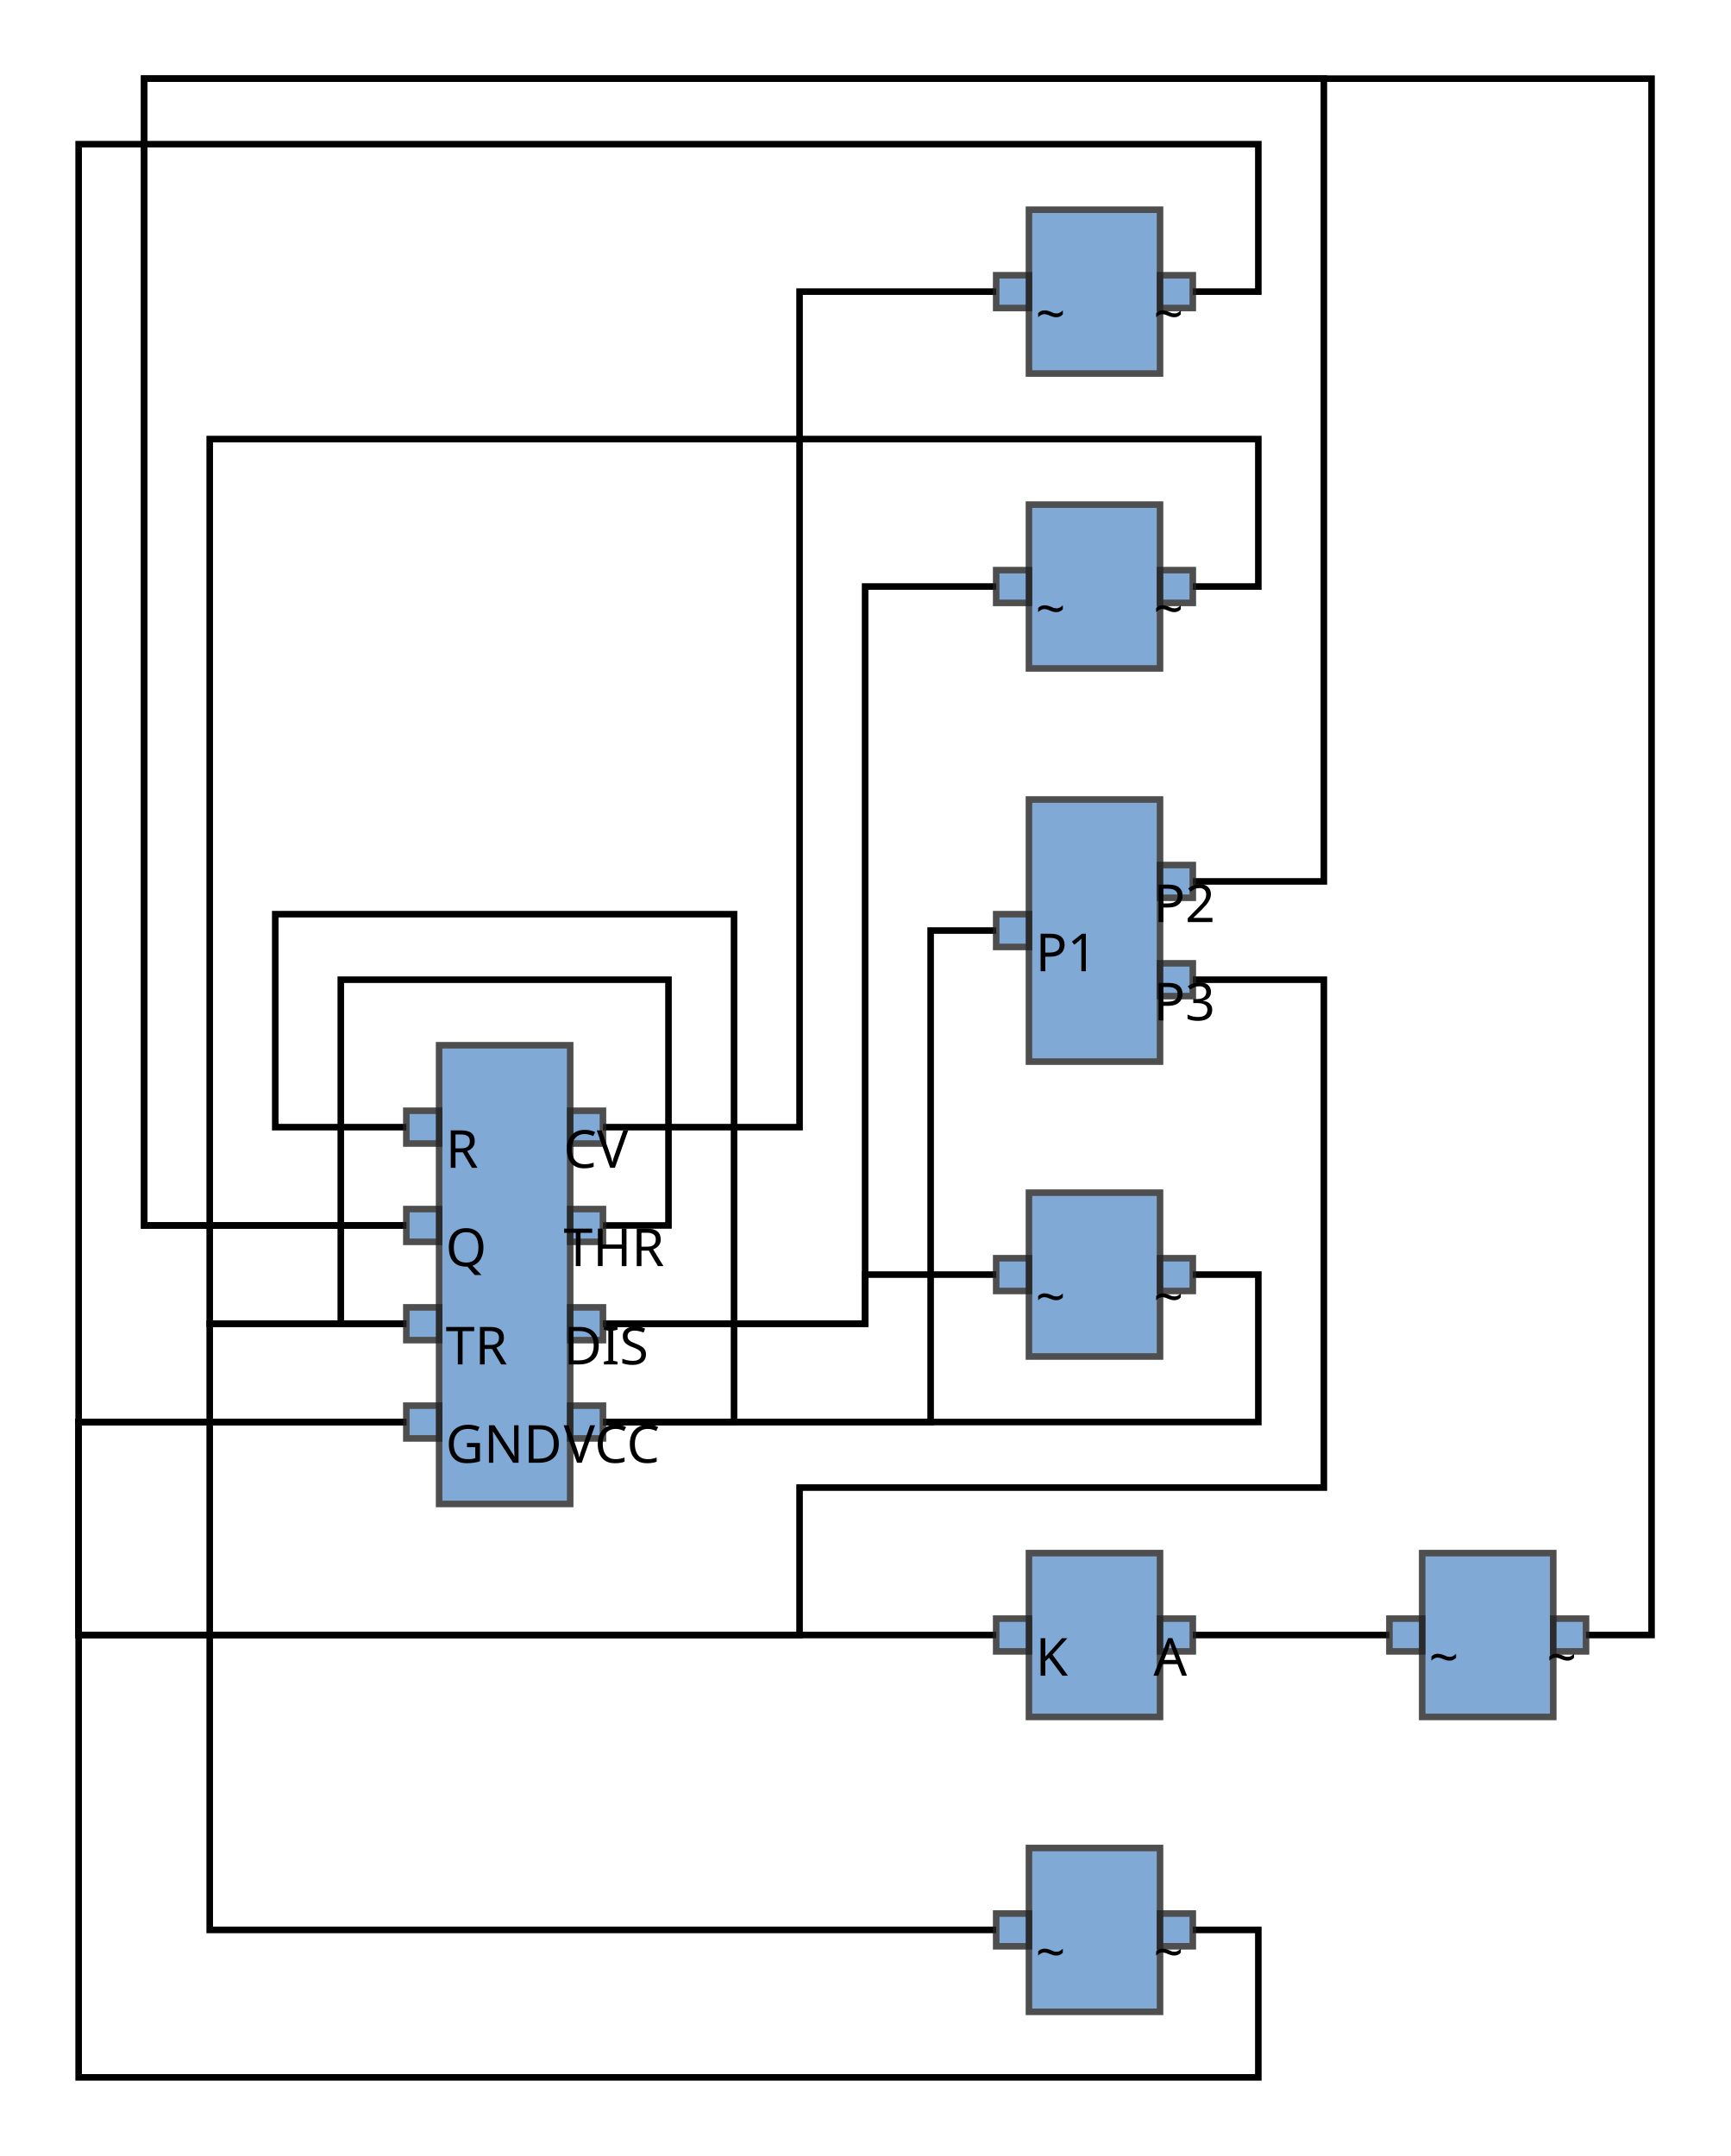
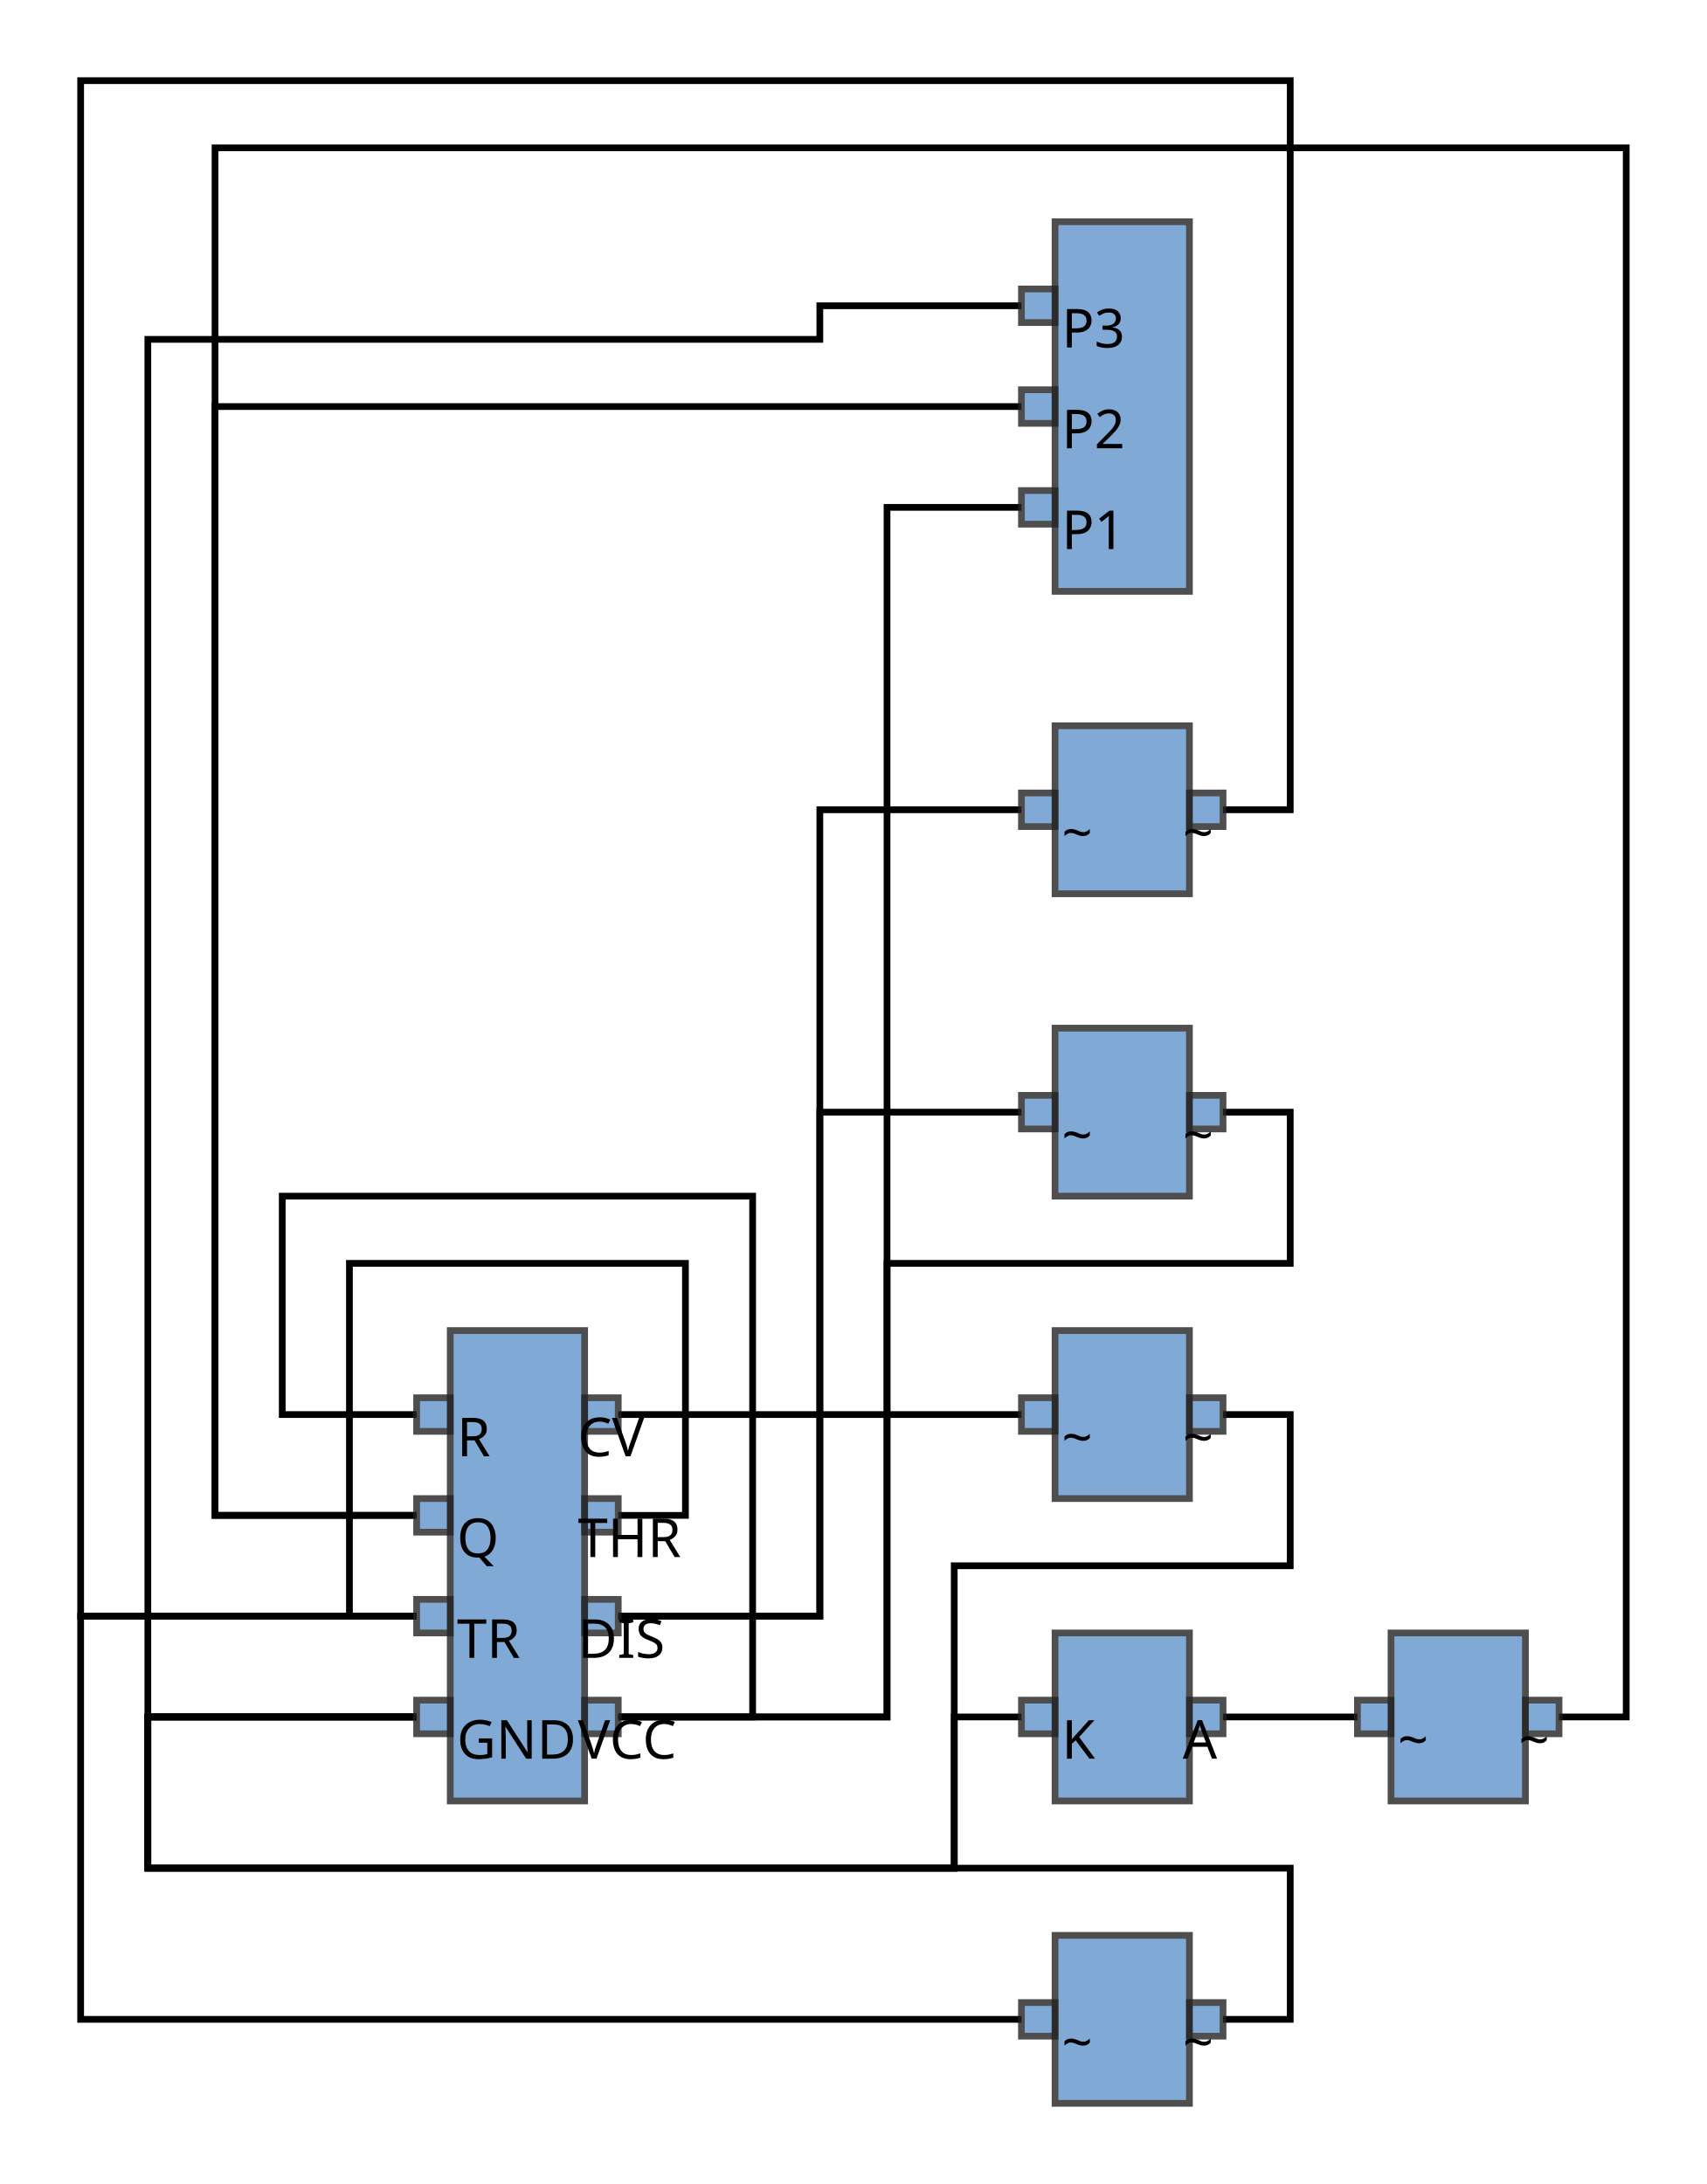
- <svg xmlns="http://www.w3.org/2000/svg" version="1.1" width="264" height="329">
+ <svg xmlns="http://www.w3.org/2000/svg" version="1.1" width="254" height="325">
  <defs>
    <style type="text/css">
      
        rect {
          opacity: 0.8;
          fill: #6094CC;
          stroke-width: 1;
          stroke: #222222;
        }
        rect.port {
          opacity: 1;
          fill: #326CB2;
        }
        text {
          font-size: 10px;
          font-family: sans-serif;
          /* in elk's coordinates "hanging" would be the correct value" */
          dominant-baseline: hanging;
          text-align: left;
        }
        g.port &gt; text {
          font-size: 8px;
        }
        polyline {
          fill: none;
          stroke: black;
          stroke-width: 1;
        }
        path {
          fill: none;
          stroke: black;
          stroke-width: 1;
        }
      
    </style>
    <marker id="arrow" markerWidth="10" markerHeight="8" refX="10" refY="4" orient="auto">
      <path d="M0,7 L10,4 L0,1 L0,7" style="fill: #000000;" />
    </marker>
  </defs>
  <g>
-     <polyline points="92,217 112,217 112,139.5 42,139.5 42,172 62,172" id="e_U1_8_U1_4" class="edge" />
-     <polyline points="92,217 142,217 142,142 152,142" id="e_U1_8_PinHead8_1" class="edge" />
-     <polyline points="92,217 192,217 192,194.5 182,194.5" id="e_U1_8_R2_2" class="edge" />
-     <polyline points="62,217 12,217 12,249.5 122,249.5 122,227 202,227 202,149.5 182,149.5" id="e_U1_1_PinHead8_3" class="edge" />
-     <polyline points="62,217 12,217 12,22 192,22 192,44.5 182,44.5" id="e_U1_1_C5_2" class="edge" />
-     <polyline points="62,217 12,217 12,317 192,317 192,294.5 182,294.5" id="e_U1_1_C4_2" class="edge" />
-     <polyline points="62,217 12,217 12,249.5 152,249.5" id="e_U1_1_D6_1" class="edge" />
-     <polyline points="62,202 52,202 52,149.5 102,149.5 102,187 92,187" id="e_U1_2_U1_6" class="edge" />
-     <polyline points="62,202 32,202 32,67 192,67 192,89.5 182,89.5" id="e_U1_2_R3_2" class="edge" />
-     <polyline points="62,202 32,202 32,294.5 152,294.5" id="e_U1_2_C4_1" class="edge" />
-     <polyline points="92,202 132,202 132,194.5 152,194.5" id="e_U1_7_R2_1" class="edge" />
-     <polyline points="92,202 132,202 132,89.5 152,89.5" id="e_U1_7_R3_1" class="edge" />
-     <polyline points="92,172 122,172 122,44.5 152,44.5" id="e_U1_5_C5_1" class="edge" />
-     <polyline points="212,249.5 182,249.5" id="e_R7_1_D6_2" class="edge" />
-     <polyline points="62,187 22,187 22,12 202,12 202,134.5 182,134.5" id="e_U1_3_PinHead8_2" class="edge" />
-     <polyline points="62,187 22,187 22,12 252,12 252,249.5 242,249.5" id="e_U1_3_R7_2" class="edge" />
-     <rect id="PinHead8" class="node" x="157" y="122" width="20" height="40" />
-     <g transform="translate(157,122)">
-       <rect id="PinHead8_1" class="node" x="-5" y="17.5" width="5" height="5" />
-       <g id="PinHead8_1" class="port" transform="translate(-5,17.5)">
+     <polyline points="92,255.5 112,255.5 112,178 42,178 42,210.5 62,210.5" id="e_U1_8_U1_4" class="edge" />
+     <polyline points="92,255.5 132,255.5 132,75.5 152,75.5" id="e_U1_8_PinHead8_1" class="edge" />
+     <polyline points="92,255.5 132,255.5 132,188 192,188 192,165.5 182,165.5" id="e_U1_8_R2_2" class="edge" />
+     <polyline points="62,255.5 22,255.5 22,50.5 122,50.5 122,45.5 152,45.5" id="e_U1_1_PinHead8_3" class="edge" />
+     <polyline points="62,255.5 22,255.5 22,278 142,278 142,233 192,233 192,210.5 182,210.5" id="e_U1_1_C5_2" class="edge" />
+     <polyline points="62,255.5 22,255.5 22,278 192,278 192,300.5 182,300.5" id="e_U1_1_C4_2" class="edge" />
+     <polyline points="62,255.5 22,255.5 22,278 142,278 142,255.5 152,255.5" id="e_U1_1_D6_1" class="edge" />
+     <polyline points="62,240.5 52,240.5 52,188 102,188 102,225.5 92,225.5" id="e_U1_2_U1_6" class="edge" />
+     <polyline points="62,240.5 12,240.5 12,12 192,12 192,120.5 182,120.5" id="e_U1_2_R3_2" class="edge" />
+     <polyline points="62,240.5 12,240.5 12,300.5 152,300.5" id="e_U1_2_C4_1" class="edge" />
+     <polyline points="92,240.5 122,240.5 122,165.5 152,165.5" id="e_U1_7_R2_1" class="edge" />
+     <polyline points="92,240.5 122,240.5 122,120.5 152,120.5" id="e_U1_7_R3_1" class="edge" />
+     <polyline points="92,210.5 152,210.5" id="e_U1_5_C5_1" class="edge" />
+     <polyline points="202,255.5 182,255.5" id="e_R7_1_D6_2" class="edge" />
+     <polyline points="62,225.5 32,225.5 32,60.5 152,60.5" id="e_U1_3_PinHead8_2" class="edge" />
+     <polyline points="62,225.5 32,225.5 32,22 242,22 242,255.5 232,255.5" id="e_U1_3_R7_2" class="edge" />
+     <rect id="PinHead8" class="node" x="157" y="33" width="20" height="55" />
+     <g transform="translate(157,33)">
+       <rect id="PinHead8_1" class="node" x="-5" y="40" width="5" height="5" />
+       <g id="PinHead8_1" class="port" transform="translate(-5,40)">
        <text id="lbl_PinHead8_1" class="label" x="6" y="2.5" width="0" height="0">
          P1
        </text>
      </g>
-       <rect id="PinHead8_2" class="node" x="20" y="10" width="5" height="5" />
-       <g id="PinHead8_2" class="port" transform="translate(20,10)">
-         <text id="lbl_PinHead8_2" class="label" x="-1" y="2.5" width="0" height="0">
+       <rect id="PinHead8_2" class="node" x="-5" y="25" width="5" height="5" />
+       <g id="PinHead8_2" class="port" transform="translate(-5,25)">
+         <text id="lbl_PinHead8_2" class="label" x="6" y="2.5" width="0" height="0">
          P2
        </text>
      </g>
-       <rect id="PinHead8_3" class="node" x="20" y="25" width="5" height="5" />
-       <g id="PinHead8_3" class="port" transform="translate(20,25)">
-         <text id="lbl_PinHead8_3" class="label" x="-1" y="2.5" width="0" height="0">
+       <rect id="PinHead8_3" class="node" x="-5" y="10" width="5" height="5" />
+       <g id="PinHead8_3" class="port" transform="translate(-5,10)">
+         <text id="lbl_PinHead8_3" class="label" x="6" y="2.5" width="0" height="0">
          P3
        </text>
      </g>
    </g>
-     <rect id="R7" class="node" x="217" y="237" width="20" height="25" />
-     <g transform="translate(217,237)">
+     <rect id="R7" class="node" x="207" y="243" width="20" height="25" />
+     <g transform="translate(207,243)">
      <rect id="R7_1" class="node" x="-5" y="10" width="5" height="5" />
      <g id="R7_1" class="port" transform="translate(-5,10)">
        <text id="lbl_R7_1" class="label" x="6" y="2.5" width="0" height="0">
          ~
        </text>
      </g>
      <rect id="R7_2" class="node" x="20" y="10" width="5" height="5" />
      <g id="R7_2" class="port" transform="translate(20,10)">
        <text id="lbl_R7_2" class="label" x="-1" y="2.5" width="0" height="0">
          ~
        </text>
      </g>
    </g>
-     <rect id="C5" class="node" x="157" y="32" width="20" height="25" />
-     <g transform="translate(157,32)">
+     <rect id="C5" class="node" x="157" y="198" width="20" height="25" />
+     <g transform="translate(157,198)">
      <rect id="C5_1" class="node" x="-5" y="10" width="5" height="5" />
      <g id="C5_1" class="port" transform="translate(-5,10)">
        <text id="lbl_C5_1" class="label" x="6" y="2.5" width="0" height="0">
          ~
        </text>
      </g>
      <rect id="C5_2" class="node" x="20" y="10" width="5" height="5" />
      <g id="C5_2" class="port" transform="translate(20,10)">
        <text id="lbl_C5_2" class="label" x="-1" y="2.5" width="0" height="0">
          ~
        </text>
      </g>
    </g>
-     <rect id="C4" class="node" x="157" y="282" width="20" height="25" />
-     <g transform="translate(157,282)">
+     <rect id="C4" class="node" x="157" y="288" width="20" height="25" />
+     <g transform="translate(157,288)">
      <rect id="C4_1" class="node" x="-5" y="10" width="5" height="5" />
      <g id="C4_1" class="port" transform="translate(-5,10)">
        <text id="lbl_C4_1" class="label" x="6" y="2.5" width="0" height="0">
          ~
        </text>
      </g>
      <rect id="C4_2" class="node" x="20" y="10" width="5" height="5" />
      <g id="C4_2" class="port" transform="translate(20,10)">
        <text id="lbl_C4_2" class="label" x="-1" y="2.5" width="0" height="0">
          ~
        </text>
      </g>
    </g>
-     <rect id="R3" class="node" x="157" y="77" width="20" height="25" />
-     <g transform="translate(157,77)">
+     <rect id="R3" class="node" x="157" y="108" width="20" height="25" />
+     <g transform="translate(157,108)">
      <rect id="R3_1" class="node" x="-5" y="10" width="5" height="5" />
      <g id="R3_1" class="port" transform="translate(-5,10)">
        <text id="lbl_R3_1" class="label" x="6" y="2.5" width="0" height="0">
          ~
        </text>
      </g>
      <rect id="R3_2" class="node" x="20" y="10" width="5" height="5" />
      <g id="R3_2" class="port" transform="translate(20,10)">
        <text id="lbl_R3_2" class="label" x="-1" y="2.5" width="0" height="0">
          ~
        </text>
      </g>
    </g>
-     <rect id="R2" class="node" x="157" y="182" width="20" height="25" />
-     <g transform="translate(157,182)">
+     <rect id="R2" class="node" x="157" y="153" width="20" height="25" />
+     <g transform="translate(157,153)">
      <rect id="R2_1" class="node" x="-5" y="10" width="5" height="5" />
      <g id="R2_1" class="port" transform="translate(-5,10)">
        <text id="lbl_R2_1" class="label" x="6" y="2.5" width="0" height="0">
          ~
        </text>
      </g>
      <rect id="R2_2" class="node" x="20" y="10" width="5" height="5" />
      <g id="R2_2" class="port" transform="translate(20,10)">
        <text id="lbl_R2_2" class="label" x="-1" y="2.5" width="0" height="0">
          ~
        </text>
      </g>
    </g>
-     <rect id="U1" class="node" x="67" y="159.5" width="20" height="70" />
-     <g transform="translate(67,159.5)">
+     <rect id="U1" class="node" x="67" y="198" width="20" height="70" />
+     <g transform="translate(67,198)">
      <rect id="U1_1" class="node" x="-5" y="55" width="5" height="5" />
      <g id="U1_1" class="port" transform="translate(-5,55)">
        <text id="lbl_U1_1" class="label" x="6" y="2.5" width="0" height="0">
          GND
        </text>
      </g>
      <rect id="U1_2" class="node" x="-5" y="40" width="5" height="5" />
      <g id="U1_2" class="port" transform="translate(-5,40)">
        <text id="lbl_U1_2" class="label" x="6" y="2.5" width="0" height="0">
          TR
        </text>
      </g>
      <rect id="U1_3" class="node" x="-5" y="25" width="5" height="5" />
      <g id="U1_3" class="port" transform="translate(-5,25)">
        <text id="lbl_U1_3" class="label" x="6" y="2.5" width="0" height="0">
          Q
        </text>
      </g>
      <rect id="U1_4" class="node" x="-5" y="10" width="5" height="5" />
      <g id="U1_4" class="port" transform="translate(-5,10)">
        <text id="lbl_U1_4" class="label" x="6" y="2.5" width="0" height="0">
          R
        </text>
      </g>
      <rect id="U1_5" class="node" x="20" y="10" width="5" height="5" />
      <g id="U1_5" class="port" transform="translate(20,10)">
        <text id="lbl_U1_5" class="label" x="-1" y="2.5" width="0" height="0">
          CV
        </text>
      </g>
      <rect id="U1_6" class="node" x="20" y="25" width="5" height="5" />
      <g id="U1_6" class="port" transform="translate(20,25)">
        <text id="lbl_U1_6" class="label" x="-1" y="2.5" width="0" height="0">
          THR
        </text>
      </g>
      <rect id="U1_7" class="node" x="20" y="40" width="5" height="5" />
      <g id="U1_7" class="port" transform="translate(20,40)">
        <text id="lbl_U1_7" class="label" x="-1" y="2.5" width="0" height="0">
          DIS
        </text>
      </g>
      <rect id="U1_8" class="node" x="20" y="55" width="5" height="5" />
      <g id="U1_8" class="port" transform="translate(20,55)">
        <text id="lbl_U1_8" class="label" x="-1" y="2.5" width="0" height="0">
          VCC
        </text>
      </g>
    </g>
-     <rect id="D6" class="node" x="157" y="237" width="20" height="25" />
-     <g transform="translate(157,237)">
+     <rect id="D6" class="node" x="157" y="243" width="20" height="25" />
+     <g transform="translate(157,243)">
      <rect id="D6_1" class="node" x="-5" y="10" width="5" height="5" />
      <g id="D6_1" class="port" transform="translate(-5,10)">
        <text id="lbl_D6_1" class="label" x="6" y="2.5" width="0" height="0">
          K
        </text>
      </g>
      <rect id="D6_2" class="node" x="20" y="10" width="5" height="5" />
      <g id="D6_2" class="port" transform="translate(20,10)">
        <text id="lbl_D6_2" class="label" x="-1" y="2.5" width="0" height="0">
          A
        </text>
      </g>
    </g>
  </g>
</svg>
